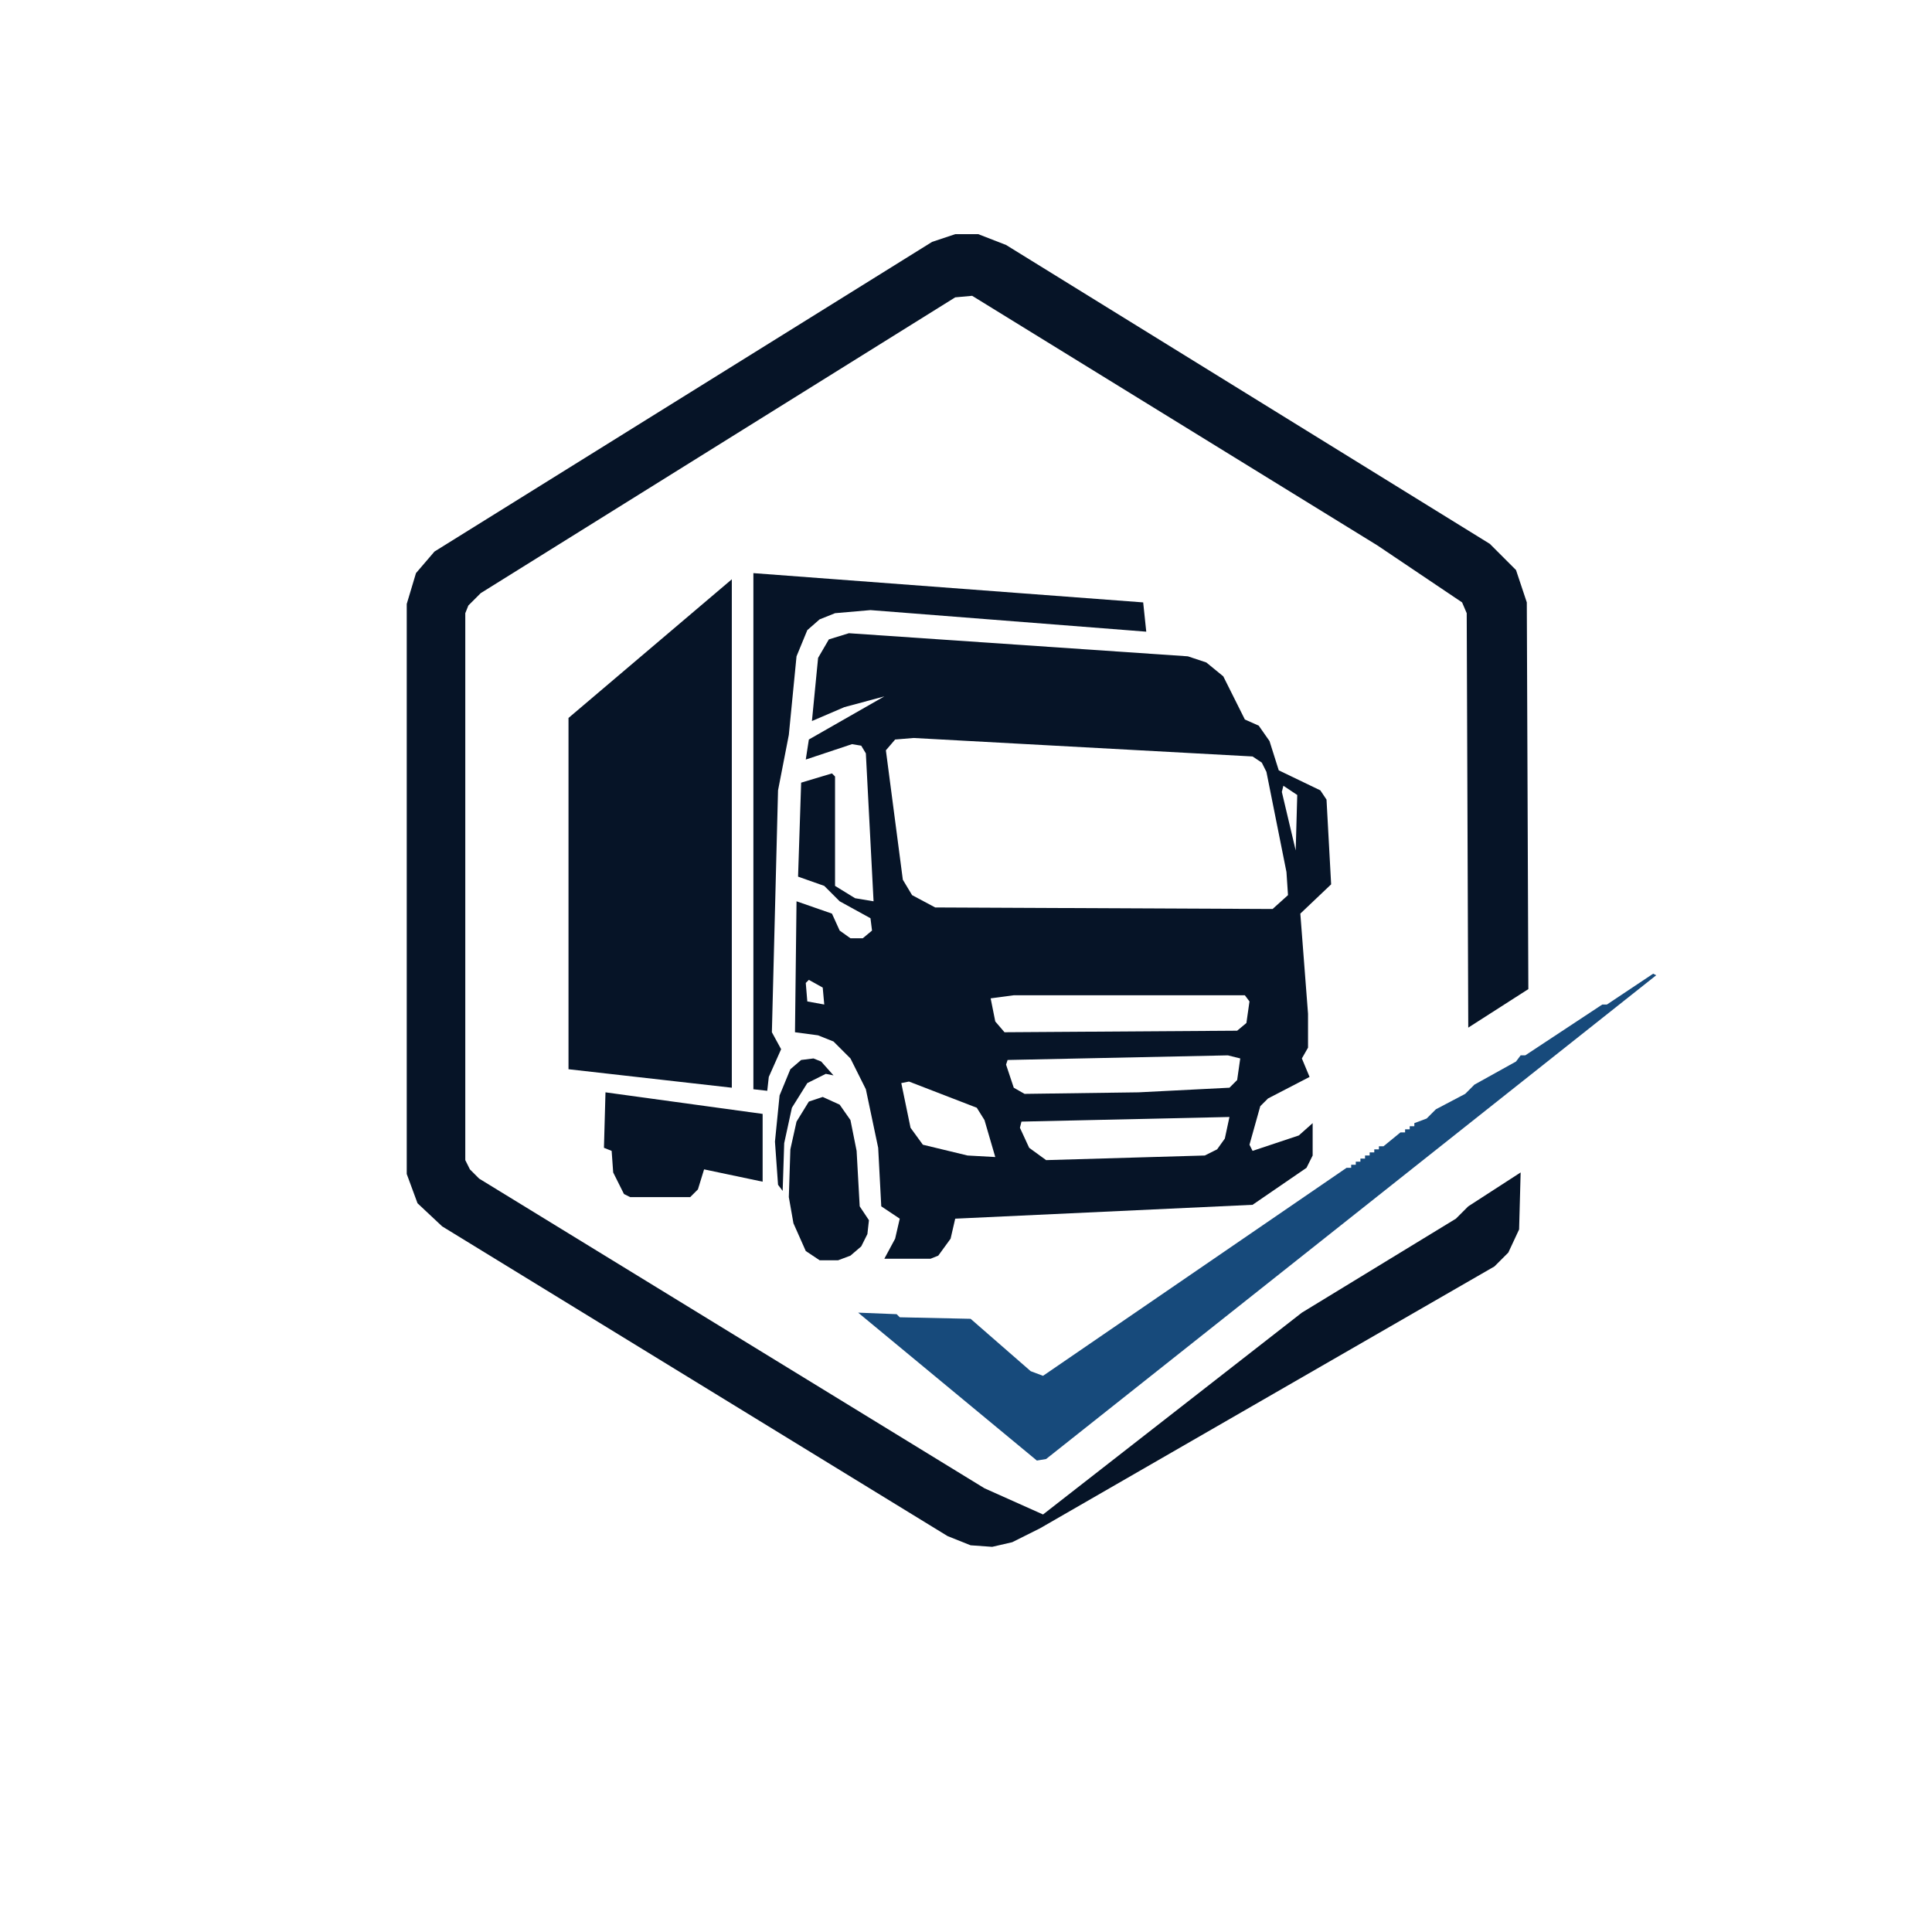
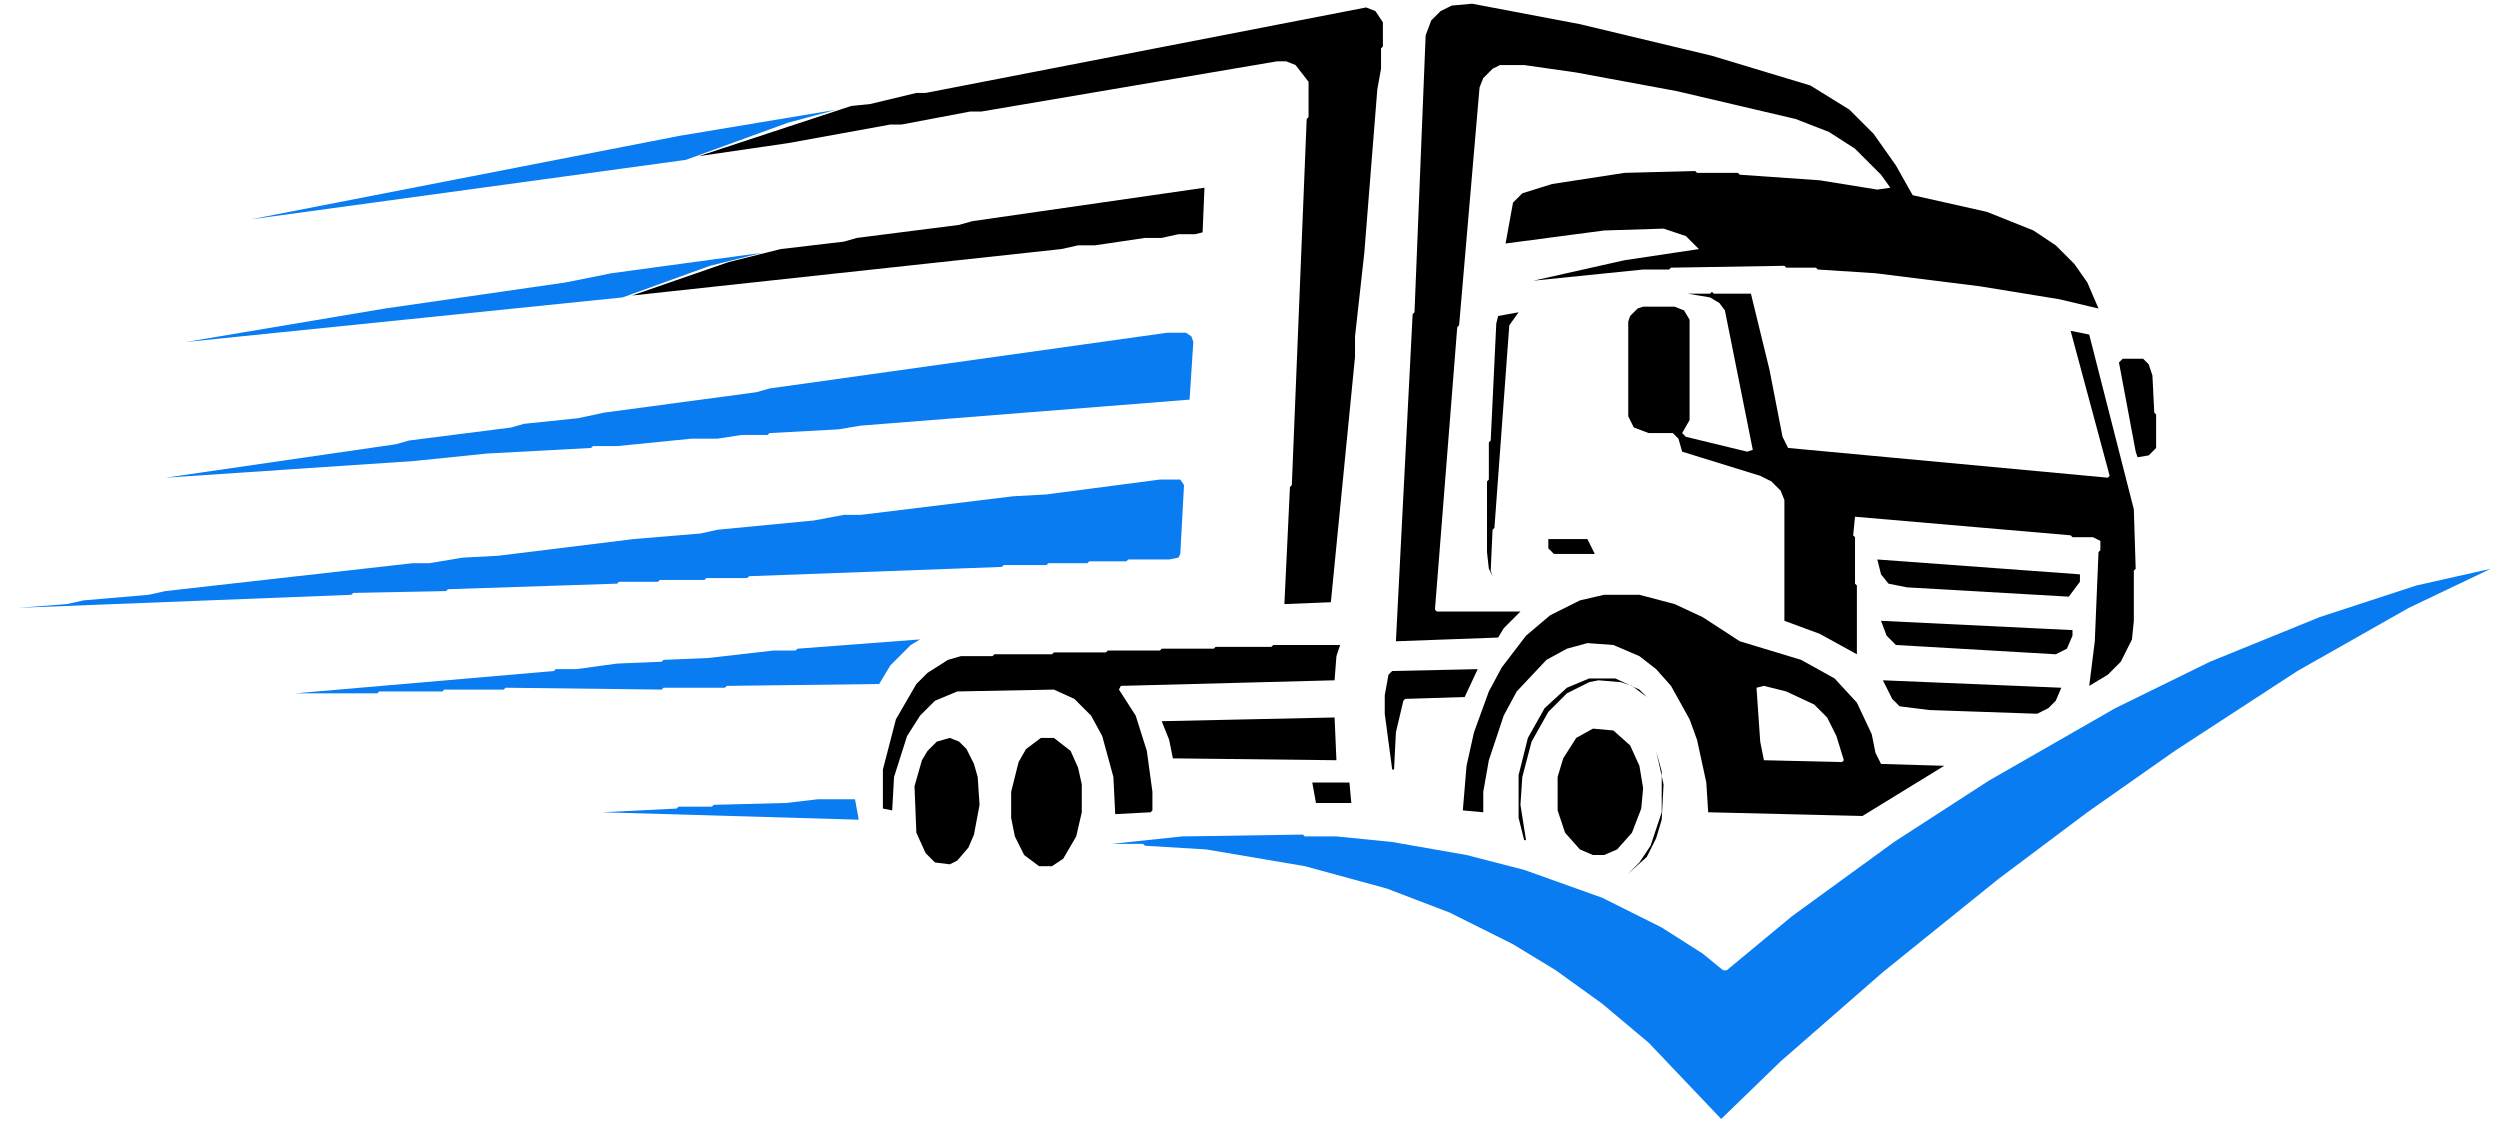
- <svg xmlns="http://www.w3.org/2000/svg" viewBox="0 0 1254 1254" width="1254" height="1254">
-   <g fill="#061427" fill-rule="evenodd" clip-rule="evenodd">
-     <path d="M 798.0,725.0 L 795.0,739.0 L 790.0,746.0 L 782.0,750.0 L 679.0,753.0 L 668.0,745.0 L 662.0,732.0 L 663.0,728.0 Z M 534.0,712.0 L 525.0,715.0 L 517.0,728.0 L 513.0,746.0 L 512.0,777.0 L 515.0,794.0 L 523.0,812.0 L 532.0,818.0 L 544.0,818.0 L 552.0,815.0 L 559.0,809.0 L 563.0,801.0 L 564.0,792.0 L 558.0,783.0 L 556.0,747.0 L 552.0,727.0 L 545.0,717.0 Z M 393.0,709.0 L 392.0,745.0 L 397.0,747.0 L 398.0,761.0 L 405.0,775.0 L 409.0,777.0 L 448.0,777.0 L 453.0,772.0 L 457.0,759.0 L 495.0,767.0 L 495.0,723.0 Z M 585.0,703.0 L 590.0,702.0 L 634.0,719.0 L 639.0,727.0 L 646.0,751.0 L 628.0,750.0 L 599.0,743.0 L 591.0,732.0 Z M 528.0,687.0 L 520.0,688.0 L 513.0,694.0 L 506.0,711.0 L 503.0,741.0 L 505.0,769.0 L 508.0,773.0 L 509.0,742.0 L 514.0,719.0 L 524.0,703.0 L 536.0,697.0 L 541.0,698.0 L 533.0,689.0 Z M 805.0,687.0 L 803.0,701.0 L 798.0,706.0 L 739.0,709.0 L 665.0,710.0 L 658.0,706.0 L 653.0,691.0 L 654.0,688.0 L 797.0,685.0 Z M 643.0,648.0 L 658.0,646.0 L 808.0,646.0 L 811.0,650.0 L 809.0,664.0 L 803.0,669.0 L 652.0,670.0 L 646.0,663.0 Z M 525.0,636.0 L 534.0,641.0 L 535.0,652.0 L 524.0,650.0 L 523.0,638.0 Z M 833.0,510.0 L 842.0,516.0 L 841.0,552.0 L 832.0,514.0 Z M 575.0,487.0 L 581.0,480.0 L 593.0,479.0 L 813.0,491.0 L 819.0,495.0 L 822.0,501.0 L 835.0,566.0 L 836.0,581.0 L 826.0,590.0 L 607.0,589.0 L 592.0,581.0 L 586.0,571.0 Z M 538.0,415.0 L 531.0,427.0 L 527.0,468.0 L 548.0,459.0 L 574.0,452.0 L 525.0,480.0 L 523.0,493.0 L 553.0,483.0 L 559.0,484.0 L 562.0,489.0 L 567.0,585.0 L 555.0,583.0 L 542.0,575.0 L 542.0,504.0 L 540.0,502.0 L 520.0,508.0 L 518.0,569.0 L 535.0,575.0 L 545.0,585.0 L 565.0,596.0 L 566.0,604.0 L 560.0,609.0 L 552.0,609.0 L 545.0,604.0 L 540.0,593.0 L 517.0,585.0 L 516.0,670.0 L 531.0,672.0 L 541.0,676.0 L 552.0,687.0 L 562.0,707.0 L 570.0,745.0 L 572.0,783.0 L 584.0,791.0 L 581.0,804.0 L 574.0,817.0 L 604.0,817.0 L 609.0,815.0 L 617.0,804.0 L 620.0,791.0 L 813.0,782.0 L 848.0,758.0 L 852.0,750.0 L 852.0,729.0 L 843.0,737.0 L 813.0,747.0 L 811.0,743.0 L 818.0,718.0 L 823.0,713.0 L 850.0,699.0 L 845.0,687.0 L 849.0,680.0 L 849.0,658.0 L 844.0,593.0 L 864.0,574.0 L 861.0,519.0 L 857.0,513.0 L 830.0,500.0 L 824.0,481.0 L 817.0,471.0 L 808.0,467.0 L 794.0,439.0 L 783.0,430.0 L 771.0,426.0 L 551.0,411.0 Z M 475.0,376.0 L 369.0,466.0 L 369.0,694.0 L 475.0,706.0 Z M 742.0,391.0 L 489.0,372.0 L 489.0,707.0 L 498.0,708.0 L 499.0,699.0 L 507.0,681.0 L 501.0,670.0 L 505.0,513.0 L 512.0,477.0 L 517.0,426.0 L 524.0,409.0 L 532.0,402.0 L 542.0,398.0 L 565.0,396.0 L 744.0,410.0 Z M 620.0,152.0 L 605.0,157.0 L 282.0,358.0 L 270.0,372.0 L 264.0,392.0 L 264.0,762.0 L 271.0,781.0 L 287.0,796.0 L 615.0,997.0 L 630.0,1003.0 L 644.0,1004.0 L 657.0,1001.0 L 675.0,992.0 L 970.0,822.0 L 979.0,813.0 L 986.0,798.0 L 987.0,761.0 L 953.0,783.0 L 945.0,791.0 L 845.0,852.0 L 677.0,983.0 L 639.0,966.0 L 311.0,765.0 L 305.0,759.0 L 302.0,753.0 L 302.0,398.0 L 304.0,393.0 L 312.0,385.0 L 620.0,193.0 L 631.0,192.0 L 894.0,354.0 L 949.0,391.0 L 952.0,398.0 L 953.0,667.0 L 992.0,642.0 L 991.0,391.0 L 984.0,370.0 L 967.0,353.0 L 653.0,159.0 L 635.0,152.0 Z" />
+ <svg xmlns="http://www.w3.org/2000/svg" width="1345" height="604" viewBox="0 0 1345 604">
+   <g fill-rule="evenodd">
+     <path fill="#000000" d="M 706.0 421.0 L 708.0 432.0 L 727.0 432.0 L 726.0 421.0 Z M 891.0 404.0 L 894.0 415.0 L 894.0 437.0 L 888.0 455.0 L 882.0 464.0 L 876.0 470.0 L 886.0 461.0 L 891.0 451.0 L 894.0 441.0 L 895.0 422.0 Z M 560.0 397.0 L 552.0 403.0 L 548.0 410.0 L 544.0 426.0 L 544.0 440.0 L 546.0 450.0 L 551.0 460.0 L 559.0 466.0 L 566.0 466.0 L 572.0 462.0 L 579.0 450.0 L 582.0 437.0 L 582.0 422.0 L 580.0 413.0 L 576.0 404.0 L 567.0 397.0 Z M 511.0 397.0 L 504.0 399.0 L 499.0 404.0 L 496.0 409.0 L 492.0 423.0 L 493.0 448.0 L 498.0 459.0 L 503.0 464.0 L 511.0 465.0 L 515.0 463.0 L 521.0 456.0 L 524.0 449.0 L 527.0 433.0 L 526.0 418.0 L 524.0 411.0 L 520.0 403.0 L 516.0 399.0 Z M 857.0 392.0 L 848.0 397.0 L 841.0 408.0 L 838.0 418.0 L 838.0 436.0 L 842.0 448.0 L 850.0 457.0 L 857.0 460.0 L 863.0 460.0 L 870.0 457.0 L 878.0 448.0 L 883.0 435.0 L 884.0 424.0 L 882.0 412.0 L 877.0 401.0 L 868.0 393.0 Z M 719.0 409.0 L 718.0 386.0 L 625.0 388.0 L 629.0 398.0 L 631.0 408.0 Z M 1013.0 366.0 L 1018.0 376.0 L 1022.0 380.0 L 1038.0 382.0 L 1096.0 384.0 L 1102.0 381.0 L 1106.0 377.0 L 1109.0 370.0 Z M 882.0 371.0 L 869.0 365.0 L 855.0 365.0 L 843.0 370.0 L 831.0 381.0 L 822.0 397.0 L 817.0 417.0 L 817.0 440.0 L 820.0 452.0 L 821.0 452.0 L 818.0 433.0 L 819.0 418.0 L 824.0 399.0 L 833.0 383.0 L 843.0 373.0 L 855.0 367.0 L 860.0 366.0 L 872.0 367.0 L 878.0 369.0 L 886.0 375.0 Z M 795.0 360.0 L 749.0 361.0 L 747.0 363.0 L 745.0 374.0 L 745.0 384.0 L 749.0 414.0 L 750.0 414.0 L 751.0 394.0 L 755.0 377.0 L 756.0 376.0 L 788.0 375.0 Z M 721.0 347.0 L 685.0 347.0 L 684.0 348.0 L 654.0 348.0 L 653.0 349.0 L 625.0 349.0 L 624.0 350.0 L 596.0 350.0 L 595.0 351.0 L 567.0 351.0 L 566.0 352.0 L 535.0 352.0 L 534.0 353.0 L 517.0 353.0 L 510.0 355.0 L 499.0 362.0 L 493.0 368.0 L 482.0 387.0 L 475.0 414.0 L 475.0 435.0 L 480.0 436.0 L 481.0 418.0 L 488.0 396.0 L 495.0 385.0 L 503.0 377.0 L 515.0 372.0 L 567.0 371.0 L 578.0 376.0 L 587.0 385.0 L 593.0 396.0 L 599.0 418.0 L 600.0 438.0 L 619.0 437.0 L 620.0 436.0 L 620.0 426.0 L 617.0 404.0 L 611.0 385.0 L 602.0 371.0 L 603.0 369.0 L 718.0 366.0 L 719.0 353.0 Z M 1012.0 334.0 L 1015.0 342.0 L 1020.0 347.0 L 1106.0 352.0 L 1112.0 349.0 L 1115.0 342.0 L 1115.0 339.0 Z M 787.0 436.0 L 798.0 437.0 L 798.0 426.0 L 801.0 409.0 L 809.0 385.0 L 816.0 372.0 L 832.0 355.0 L 843.0 349.0 L 854.0 346.0 L 868.0 347.0 L 882.0 353.0 L 891.0 360.0 L 899.0 369.0 L 909.0 387.0 L 913.0 398.0 L 918.0 421.0 L 919.0 437.0 L 1002.0 439.0 L 1046.0 412.0 L 1012.0 411.0 L 1009.0 405.0 L 1007.0 395.0 L 999.0 378.0 L 987.0 365.0 L 969.0 355.0 L 936.0 345.0 L 916.0 332.0 L 901.0 325.0 L 882.0 320.0 L 863.0 320.0 L 850.0 323.0 L 834.0 331.0 L 821.0 342.0 L 808.0 359.0 L 801.0 372.0 L 793.0 394.0 L 789.0 412.0 Z M 945.0 370.0 L 949.0 369.0 L 961.0 372.0 L 976.0 379.0 L 983.0 386.0 L 988.0 396.0 L 992.0 409.0 L 991.0 410.0 L 949.0 409.0 L 947.0 399.0 Z M 1010.0 301.0 L 1012.0 309.0 L 1016.0 314.0 L 1026.0 316.0 L 1113.0 321.0 L 1119.0 313.0 L 1119.0 309.0 Z M 833.0 290.0 L 833.0 295.0 L 836.0 298.0 L 858.0 298.0 L 854.0 290.0 Z M 1142.0 193.0 L 1140.0 195.0 L 1149.0 243.0 L 1150.0 246.0 L 1156.0 245.0 L 1160.0 241.0 L 1160.0 223.0 L 1159.0 222.0 L 1158.0 202.0 L 1156.0 196.0 L 1153.0 193.0 Z M 817.0 168.0 L 806.0 170.0 L 805.0 174.0 L 802.0 237.0 L 801.0 238.0 L 801.0 258.0 L 800.0 259.0 L 800.0 297.0 L 801.0 306.0 L 803.0 310.0 L 802.0 307.0 L 803.0 285.0 L 804.0 284.0 L 812.0 175.0 Z M 877.0 170.0 L 876.0 173.0 L 876.0 224.0 L 879.0 230.0 L 887.0 233.0 L 900.0 233.0 L 903.0 236.0 L 905.0 243.0 L 947.0 256.0 L 953.0 259.0 L 958.0 264.0 L 960.0 269.0 L 960.0 334.0 L 979.0 341.0 L 999.0 352.0 L 999.0 315.0 L 998.0 314.0 L 998.0 289.0 L 997.0 288.0 L 998.0 278.0 L 1114.0 288.0 L 1115.0 289.0 L 1126.0 289.0 L 1130.0 291.0 L 1130.0 296.0 L 1129.0 297.0 L 1127.0 345.0 L 1124.0 369.0 L 1134.0 363.0 L 1141.0 356.0 L 1147.0 344.0 L 1148.0 334.0 L 1148.0 307.0 L 1149.0 306.0 L 1148.0 274.0 L 1124.0 180.0 L 1114.0 178.0 L 1135.0 256.0 L 1134.0 257.0 L 962.0 241.0 L 959.0 235.0 L 952.0 199.0 L 942.0 158.0 L 922.0 158.0 L 921.0 157.0 L 920.0 158.0 L 908.0 158.0 L 920.0 160.0 L 925.0 163.0 L 928.0 167.0 L 943.0 242.0 L 940.0 243.0 L 907.0 235.0 L 905.0 233.0 L 909.0 226.0 L 909.0 172.0 L 906.0 167.0 L 901.0 165.0 L 884.0 165.0 L 881.0 166.0 Z M 648.0 101.0 L 523.0 119.0 L 516.0 121.0 L 461.0 128.0 L 454.0 130.0 L 420.0 134.0 L 392.0 141.0 L 340.0 159.0 L 571.0 134.0 L 580.0 132.0 L 589.0 132.0 L 616.0 128.0 L 625.0 128.0 L 634.0 126.0 L 643.0 126.0 L 647.0 125.0 Z M 716.0 324.0 L 729.0 192.0 L 729.0 181.0 L 734.0 136.0 L 741.0 48.0 L 743.0 37.0 L 743.0 26.0 L 744.0 25.0 L 744.0 12.0 L 740.0 6.0 L 735.0 4.0 L 498.0 50.0 L 493.0 50.0 L 468.0 56.0 L 458.0 57.0 L 376.0 84.0 L 424.0 77.0 L 479.0 67.0 L 485.0 67.0 L 522.0 60.0 L 528.0 60.0 L 687.0 33.0 L 692.0 33.0 L 697.0 35.0 L 704.0 44.0 L 704.0 63.0 L 703.0 64.0 L 695.0 261.0 L 694.0 262.0 L 691.0 325.0 Z M 751.0 345.0 L 806.0 343.0 L 809.0 338.0 L 818.0 329.0 L 773.0 329.0 L 772.0 328.0 L 784.0 176.0 L 785.0 175.0 L 796.0 47.0 L 798.0 42.0 L 803.0 37.0 L 807.0 35.0 L 820.0 35.0 L 848.0 39.0 L 902.0 49.0 L 966.0 64.0 L 984.0 71.0 L 998.0 80.0 L 1012.0 94.0 L 1017.0 101.0 L 1010.0 102.0 L 979.0 97.0 L 936.0 94.0 L 935.0 93.0 L 913.0 93.0 L 912.0 92.0 L 874.0 93.0 L 835.0 99.0 L 819.0 104.0 L 814.0 109.0 L 810.0 131.0 L 863.0 124.0 L 895.0 123.0 L 907.0 127.0 L 914.0 134.0 L 874.0 140.0 L 825.0 151.0 L 884.0 145.0 L 898.0 145.0 L 899.0 144.0 L 960.0 143.0 L 961.0 144.0 L 977.0 144.0 L 978.0 145.0 L 1009.0 147.0 L 1065.0 154.0 L 1108.0 161.0 L 1129.0 166.0 L 1123.0 152.0 L 1116.0 142.0 L 1106.0 132.0 L 1094.0 124.0 L 1069.0 114.0 L 1029.0 105.0 L 1020.0 89.0 L 1008.0 72.0 L 995.0 59.0 L 974.0 46.0 L 921.0 30.0 L 850.0 13.0 L 792.0 2.0 L 781.0 3.0 L 775.0 6.0 L 770.0 11.0 L 767.0 19.0 L 761.0 168.0 L 760.0 169.0 Z" />
+     <path fill="#087CF0" d="M 462.0 441.0 L 460.0 430.0 L 440.0 430.0 L 423.0 432.0 L 384.0 433.0 L 383.0 434.0 L 365.0 434.0 L 364.0 435.0 L 324.0 437.0 Z M 495.0 344.0 L 429.0 349.0 L 428.0 350.0 L 416.0 350.0 L 381.0 354.0 L 357.0 355.0 L 356.0 356.0 L 332.0 357.0 L 310.0 360.0 L 299.0 360.0 L 298.0 361.0 L 159.0 373.0 L 203.0 373.0 L 204.0 372.0 L 238.0 372.0 L 239.0 371.0 L 271.0 371.0 L 272.0 370.0 L 356.0 371.0 L 357.0 370.0 L 390.0 370.0 L 391.0 369.0 L 473.0 368.0 L 479.0 358.0 L 490.0 347.0 Z M 1340.0 306.0 L 1300.0 315.0 L 1248.0 332.0 L 1189.0 356.0 L 1138.0 381.0 L 1070.0 420.0 L 1019.0 453.0 L 964.0 493.0 L 929.0 522.0 L 927.0 522.0 L 916.0 513.0 L 894.0 499.0 L 862.0 483.0 L 820.0 468.0 L 789.0 460.0 L 749.0 453.0 L 719.0 450.0 L 702.0 450.0 L 701.0 449.0 L 636.0 450.0 L 598.0 454.0 L 615.0 454.0 L 616.0 455.0 L 649.0 457.0 L 702.0 466.0 L 746.0 478.0 L 780.0 491.0 L 814.0 508.0 L 837.0 522.0 L 862.0 540.0 L 887.0 561.0 L 926.0 602.0 L 958.0 571.0 L 1013.0 523.0 L 1075.0 473.0 L 1123.0 437.0 L 1170.0 404.0 L 1236.0 361.0 L 1296.0 327.0 Z M 637.0 261.0 L 635.0 258.0 L 624.0 258.0 L 563.0 266.0 L 545.0 267.0 L 463.0 277.0 L 454.0 277.0 L 438.0 280.0 L 386.0 285.0 L 377.0 287.0 L 341.0 290.0 L 268.0 299.0 L 249.0 300.0 L 231.0 303.0 L 222.0 303.0 L 89.0 318.0 L 80.0 320.0 L 45.0 323.0 L 36.0 325.0 L 10.0 327.0 L 189.0 320.0 L 190.0 319.0 L 240.0 318.0 L 241.0 317.0 L 332.0 314.0 L 333.0 313.0 L 354.0 313.0 L 355.0 312.0 L 379.0 312.0 L 380.0 311.0 L 402.0 311.0 L 403.0 310.0 L 539.0 305.0 L 540.0 304.0 L 563.0 304.0 L 564.0 303.0 L 585.0 303.0 L 586.0 302.0 L 606.0 302.0 L 607.0 301.0 L 629.0 301.0 L 634.0 300.0 L 635.0 298.0 Z M 642.0 184.0 L 641.0 181.0 L 638.0 179.0 L 628.0 179.0 L 414.0 209.0 L 407.0 211.0 L 325.0 222.0 L 311.0 225.0 L 282.0 228.0 L 275.0 230.0 L 220.0 237.0 L 213.0 239.0 L 89.0 257.0 L 223.0 248.0 L 262.0 244.0 L 318.0 241.0 L 319.0 240.0 L 332.0 240.0 L 372.0 236.0 L 386.0 236.0 L 399.0 234.0 L 413.0 234.0 L 414.0 233.0 L 451.0 231.0 L 463.0 229.0 L 640.0 215.0 Z M 410.0 136.0 L 329.0 147.0 L 304.0 152.0 L 207.0 166.0 L 100.0 184.0 L 335.0 160.0 L 382.0 143.0 Z M 450.0 59.0 L 366.0 73.0 L 135.0 118.0 L 369.0 86.0 L 424.0 66.0 Z" />
  </g>
-   <path d="M 1075.0,633.0 L 1073.0,632.0 L 1043.0,652.0 L 1040.0,652.0 L 990.0,685.0 L 987.0,685.0 L 984.0,689.0 L 957.0,704.0 L 951.0,710.0 L 932.0,720.0 L 926.0,726.0 L 918.0,729.0 L 918.0,731.0 L 915.0,731.0 L 915.0,733.0 L 912.0,733.0 L 912.0,735.0 L 909.0,735.0 L 898.0,744.0 L 895.0,744.0 L 895.0,746.0 L 892.0,746.0 L 892.0,748.0 L 889.0,748.0 L 889.0,750.0 L 886.0,750.0 L 886.0,752.0 L 883.0,752.0 L 883.0,754.0 L 880.0,754.0 L 880.0,756.0 L 877.0,756.0 L 877.0,758.0 L 874.0,758.0 L 677.0,893.0 L 669.0,890.0 L 630.0,856.0 L 584.0,855.0 L 582.0,853.0 L 557.0,852.0 L 673.0,948.0 L 679.0,947.0 Z" fill="#174A7B" fill-rule="evenodd" clip-rule="evenodd" />
</svg>
